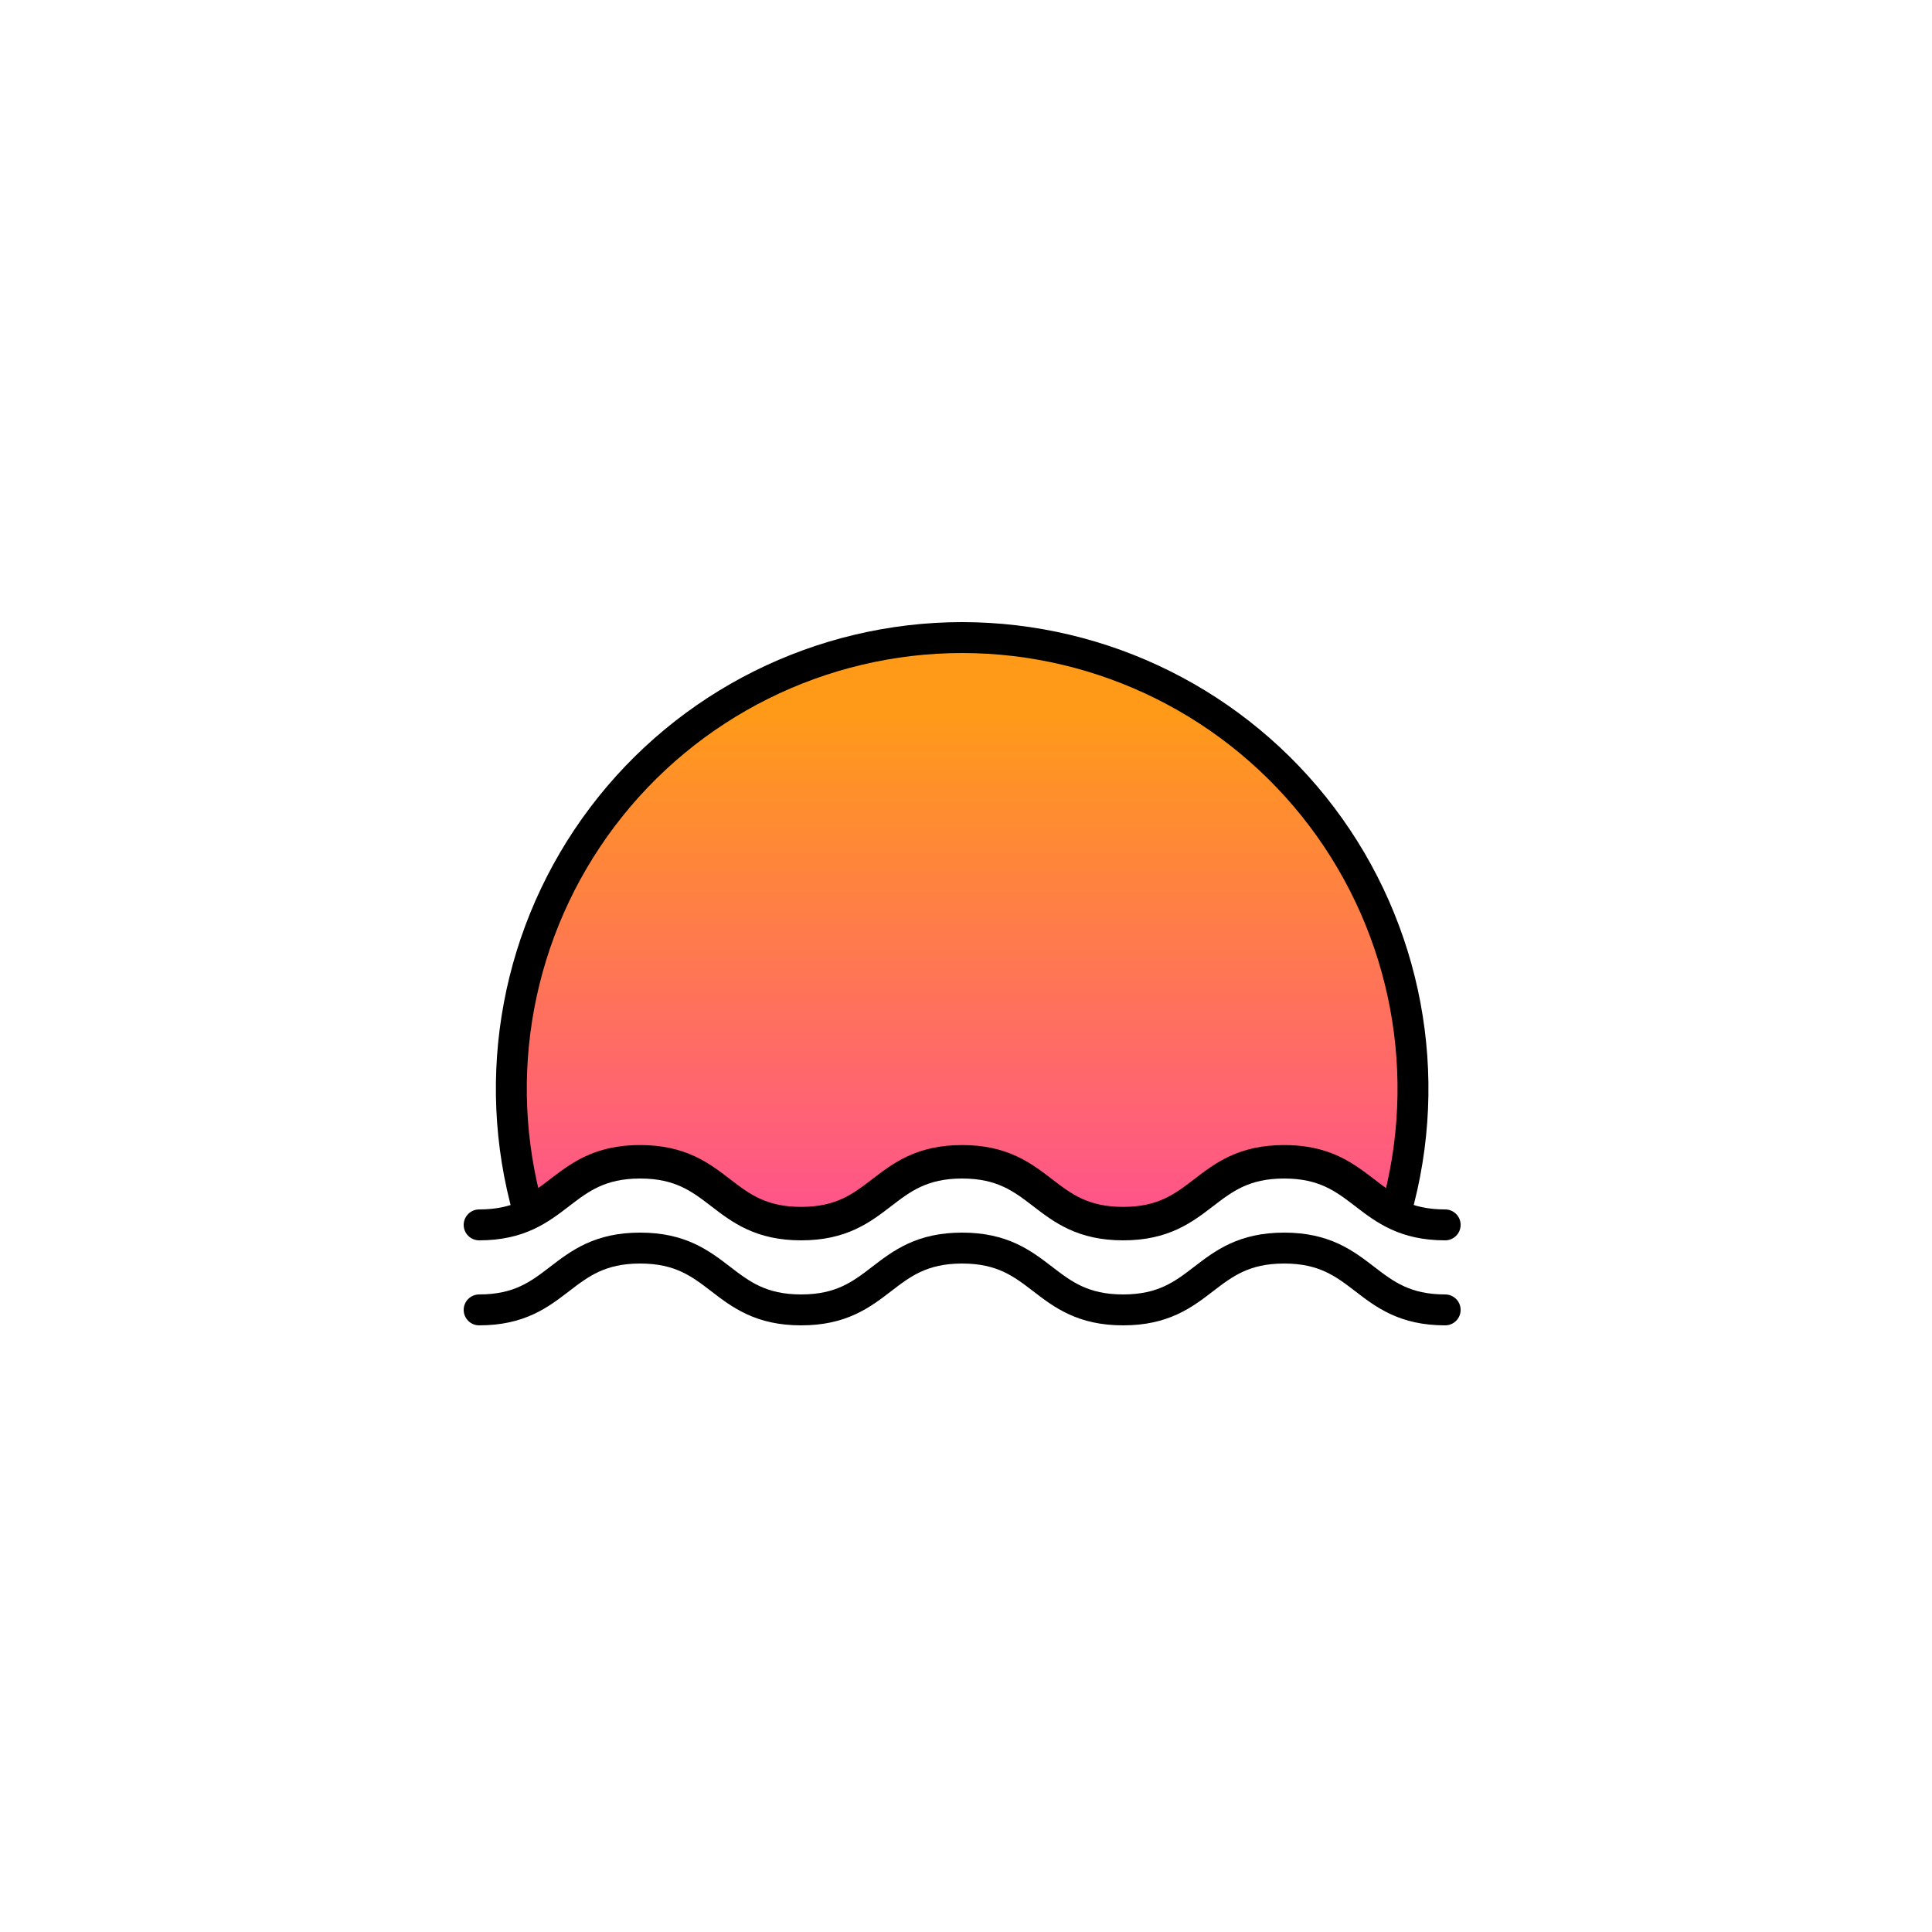
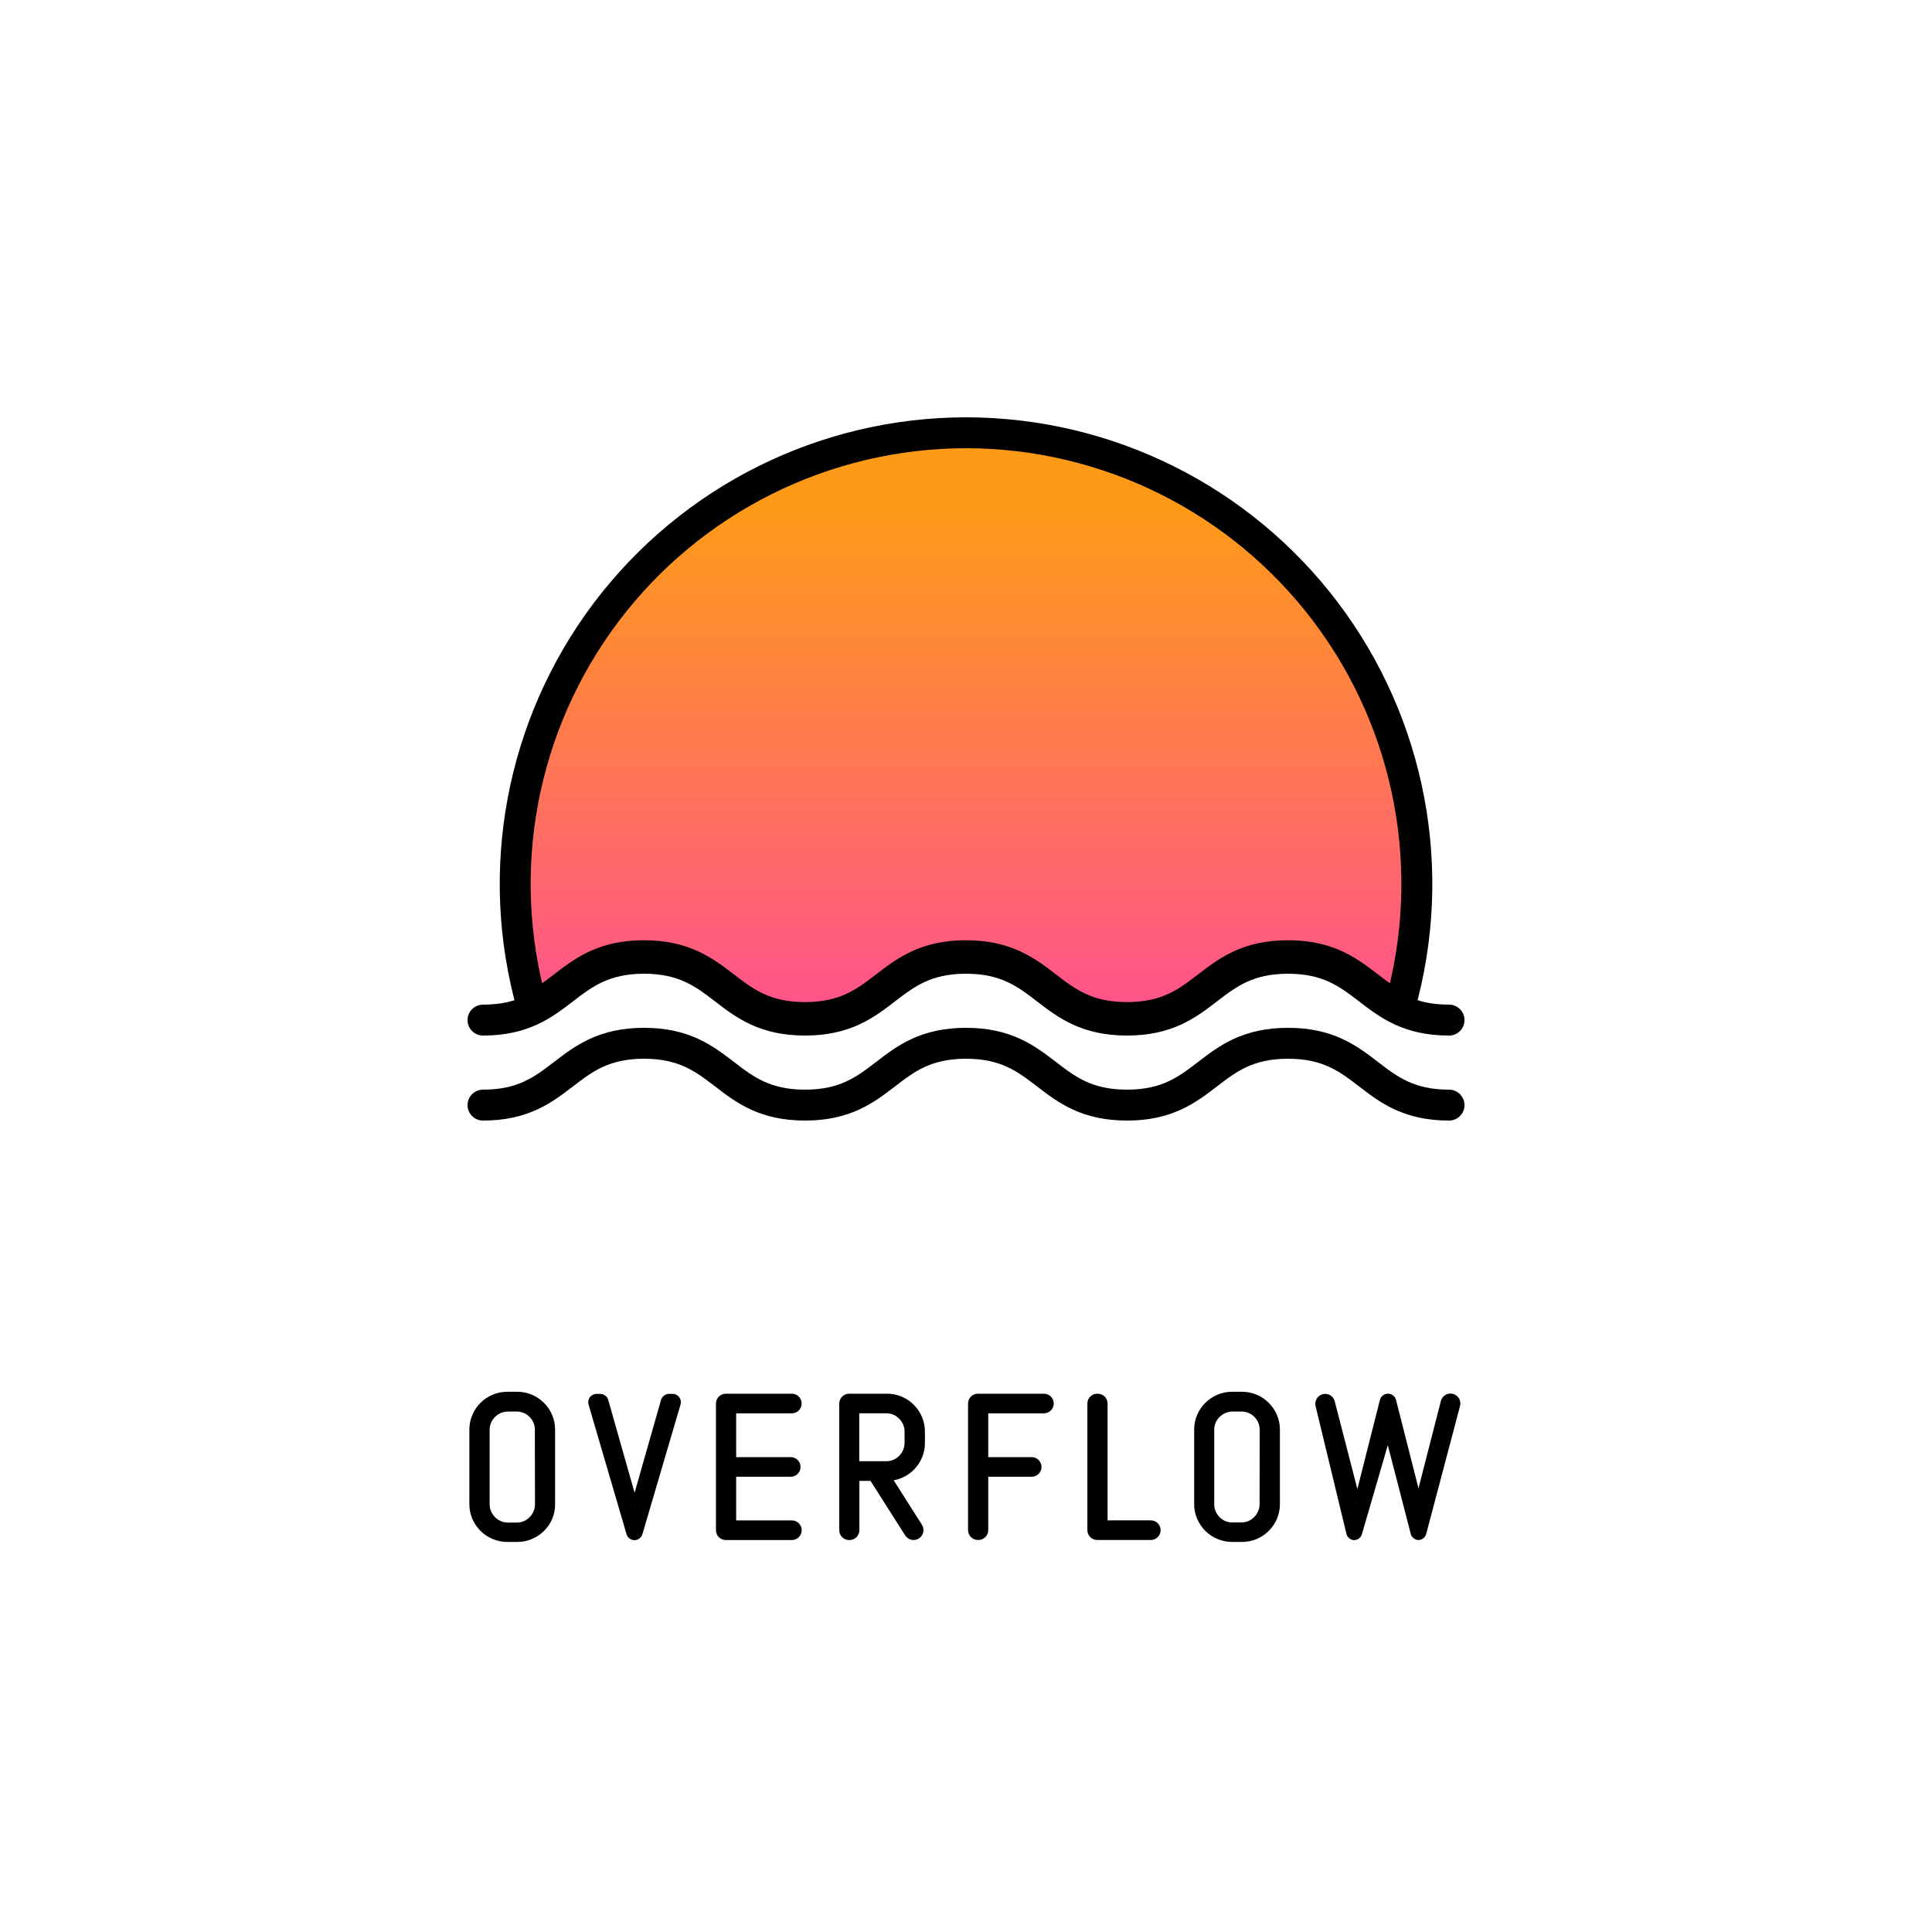
- <svg xmlns="http://www.w3.org/2000/svg" viewBox="0 0 500 500">
+ <svg xmlns="http://www.w3.org/2000/svg" id="FULL_BLACK" data-name="FULL BLACK" viewBox="0 0 500 500">
  <defs>
-     <style>.cls-1,.cls-2,.cls-3{stroke:#000;}.cls-1,.cls-2{stroke-miterlimit:10;}.cls-1{opacity:0.9;fill:url(#linear-gradient);}.cls-2,.cls-3{fill:none;stroke-width:8px;}.cls-2{stroke-linecap:round;}.cls-3{stroke-linejoin:round;}</style>
-     <linearGradient id="linear-gradient" x1="249" y1="185.22" x2="249" y2="316.05" gradientUnits="userSpaceOnUse">
+     <style>.cls-1,.cls-3,.cls-4{stroke:#000;}.cls-1,.cls-4{stroke-miterlimit:10;}.cls-1{stroke-width:2px;}.cls-2{opacity:0.9;fill:url(#linear-gradient);}.cls-3,.cls-4{fill:none;stroke-width:8px;}.cls-3{stroke-linejoin:round;}.cls-4{stroke-linecap:round;}</style>
+     <linearGradient id="linear-gradient" x1="250" y1="132.22" x2="250" y2="263.05" gradientUnits="userSpaceOnUse">
      <stop offset="0" stop-color="#ff8f00" />
      <stop offset="1" stop-color="#ff4081" />
    </linearGradient>
  </defs>
-   <g id="LOGO_BLACK" data-name="LOGO BLACK">
-     <g id="LOGO-2" data-name="LOGO">
-       <path class="cls-1" d="M249,166A116.76,116.76,0,0,0,136.77,314.64c9.47-4.56,13.49-13.3,28.9-13.3,20.83,0,20.83,16,41.67,16s20.83-16,41.66-16,20.83,16,41.67,16,20.83-16,41.67-16c15.41,0,19.43,8.75,28.9,13.31A116.76,116.76,0,0,0,249,166Z" />
-       <path class="cls-2" d="M124,339c20.83,0,20.83-16,41.67-16s20.83,16,41.67,16,20.83-16,41.66-16,20.83,16,41.67,16,20.83-16,41.67-16,20.83,16,41.67,16" />
-       <path class="cls-2" d="M124,317c20.83,0,20.83-16,41.67-16s20.83,16,41.67,16,20.83-16,41.66-16,20.83,16,41.67,16,20.83-16,41.67-16,20.83,16,41.67,16" />
-       <path class="cls-3" d="M249,165A116.76,116.76,0,0,0,136.77,313.64c9.47-4.56,13.49-13.3,28.9-13.3,20.83,0,20.83,16,41.67,16s20.83-16,41.66-16,20.83,16,41.67,16,20.83-16,41.67-16c15.41,0,19.43,8.75,28.9,13.31A116.76,116.76,0,0,0,249,165Z" />
-     </g>
+   <g id="TEXT">
+     <path class="cls-1" d="M142,392.67a8.84,8.84,0,0,1-4.69,4.69,8.59,8.59,0,0,1-3.43.69H131.3a8.68,8.68,0,0,1-3.44-.69,8.8,8.8,0,0,1-4.7-4.69,8.58,8.58,0,0,1-.69-3.43V370a8.58,8.58,0,0,1,.69-3.43,8.8,8.8,0,0,1,4.7-4.69,8.68,8.68,0,0,1,3.44-.69h2.55a8.59,8.59,0,0,1,3.43.69,8.84,8.84,0,0,1,4.69,4.69,8.59,8.59,0,0,1,.69,3.43v19.25A8.59,8.59,0,0,1,142,392.67ZM139.42,370a5.56,5.56,0,0,0-.45-2.24,5.76,5.76,0,0,0-3-3,5.56,5.56,0,0,0-2.24-.45h-2.25a5.56,5.56,0,0,0-2.24.45,6,6,0,0,0-1.83,1.23,5.71,5.71,0,0,0-1.24,1.81,5.56,5.56,0,0,0-.45,2.24v19.25a5.56,5.56,0,0,0,.45,2.24,5.85,5.85,0,0,0,3.06,3.06,5.56,5.56,0,0,0,2.24.45h2.25a5.56,5.56,0,0,0,2.24-.45,5.7,5.7,0,0,0,1.81-1.24,6,6,0,0,0,1.23-1.83,5.56,5.56,0,0,0,.45-2.24Z" />
+     <path class="cls-1" d="M164.35,389.56l7.69-27a1.14,1.14,0,0,1,1.09-.83h.95a1.14,1.14,0,0,1,1.09,1.46l-9.88,33.59a1.14,1.14,0,0,1-1.09.82h0a1.14,1.14,0,0,1-1.09-.82l-9.84-33.59a1.14,1.14,0,0,1,1.09-1.45h1a1.14,1.14,0,0,1,1.09.83l7.66,27" />
+     <path class="cls-1" d="M186.29,396V363.23a1.54,1.54,0,0,1,1.54-1.54h17.1a1.54,1.54,0,0,1,1.54,1.54h0a1.54,1.54,0,0,1-1.54,1.54H189.52v13.33h15.12a1.54,1.54,0,0,1,1.54,1.54h0a1.54,1.54,0,0,1-1.54,1.54H189.52v13.3h15.42a1.54,1.54,0,0,1,1.54,1.54h0a1.54,1.54,0,0,1-1.54,1.54h-17.1A1.54,1.54,0,0,1,186.29,396Z" />
+     <path class="cls-1" d="M235.1,396.82l-9.26-14.57h-4.43V396a1.57,1.57,0,0,1-1.57,1.57h-.08a1.57,1.57,0,0,1-1.57-1.57V363.26a1.57,1.57,0,0,1,1.57-1.57h9.8a8.59,8.59,0,0,1,3.43.69,8.8,8.8,0,0,1,4.69,4.7,8.68,8.68,0,0,1,.69,3.44v2.9a8.68,8.68,0,0,1-.69,3.44,8.8,8.8,0,0,1-4.69,4.7,8.57,8.57,0,0,1-3.43.69l8.19,12.89a1.57,1.57,0,0,1-1.33,2.42h0A1.57,1.57,0,0,1,235.1,396.82Zm0-26.3a5.56,5.56,0,0,0-.45-2.24,6,6,0,0,0-1.23-1.83,5.7,5.7,0,0,0-1.81-1.24,5.56,5.56,0,0,0-2.24-.45h-8v14.4h8a5.56,5.56,0,0,0,2.24-.45,5.7,5.7,0,0,0,1.81-1.24,6,6,0,0,0,1.23-1.83,5.56,5.56,0,0,0,.45-2.24Z" />
+     <path class="cls-1" d="M254.76,364.77v13.33H267a1.54,1.54,0,0,1,1.54,1.54h0a1.54,1.54,0,0,1-1.54,1.54H254.76V396a1.54,1.54,0,0,1-1.54,1.54h-.15a1.54,1.54,0,0,1-1.54-1.54V363.23a1.54,1.54,0,0,1,1.54-1.54h17.1a1.54,1.54,0,0,1,1.54,1.54h0a1.54,1.54,0,0,1-1.54,1.54Z" />
+     <path class="cls-1" d="M282.41,396V363.23a1.54,1.54,0,0,1,1.54-1.54h.15a1.54,1.54,0,0,1,1.54,1.54v31.24h12.19a1.54,1.54,0,0,1,1.54,1.54h0a1.54,1.54,0,0,1-1.54,1.54H283.95A1.54,1.54,0,0,1,282.41,396Z" />
+     <path class="cls-1" d="M329.55,392.67a8.84,8.84,0,0,1-4.69,4.69,8.6,8.6,0,0,1-3.43.69h-2.55a8.67,8.67,0,0,1-3.44-.69,8.8,8.8,0,0,1-4.7-4.69,8.57,8.57,0,0,1-.69-3.43V370a8.58,8.58,0,0,1,.69-3.43,8.8,8.8,0,0,1,4.7-4.69,8.67,8.67,0,0,1,3.44-.69h2.55a8.6,8.6,0,0,1,3.43.69,8.84,8.84,0,0,1,4.69,4.69,8.61,8.61,0,0,1,.69,3.43v19.25A8.6,8.6,0,0,1,329.55,392.67ZM327,370a5.56,5.56,0,0,0-.45-2.24,5.76,5.76,0,0,0-3-3,5.57,5.57,0,0,0-2.24-.45H319a5.56,5.56,0,0,0-2.24.45,6,6,0,0,0-1.83,1.23,5.71,5.71,0,0,0-1.24,1.81,5.56,5.56,0,0,0-.45,2.24v19.25a5.56,5.56,0,0,0,.45,2.24,5.85,5.85,0,0,0,3.06,3.06A5.56,5.56,0,0,0,319,395h2.25a5.57,5.57,0,0,0,2.24-.45,5.72,5.72,0,0,0,1.81-1.24,6,6,0,0,0,1.23-1.83,5.56,5.56,0,0,0,.45-2.24Z" />
+     <path class="cls-1" d="M351.41,388.95l6.69-26.44a1.08,1.08,0,0,1,1.05-.82h.11a1.08,1.08,0,0,1,1.05.82L367,388.81a1.56,1.56,0,0,1,0,.26l.09,1.19.11-1.2a1.56,1.56,0,0,1,0-.24l6.67-26a1.56,1.56,0,0,1,1.51-1.17h0a1.56,1.56,0,0,1,1.5,2l-8.75,33.1a1.08,1.08,0,0,1-1,.81h0a1.08,1.08,0,0,1-1.05-.81l-6.73-26a1.56,1.56,0,0,1,0-.28l-.09-1.26-.14,1.26a1.56,1.56,0,0,1-.05.27l-7.58,26.07a1.08,1.08,0,0,1-1,.78h0a1.08,1.08,0,0,1-1.05-.83l-8-33.11a1.56,1.56,0,0,1,1.51-1.92h0a1.56,1.56,0,0,1,1.51,1.17l6.73,26.09" />
+   </g>
+   <g id="LOGO">
+     <path class="cls-2" d="M250,113A116.76,116.76,0,0,0,137.77,261.64c9.47-4.56,13.49-13.3,28.9-13.3,20.83,0,20.83,16,41.67,16s20.83-16,41.66-16,20.83,16,41.67,16,20.83-16,41.67-16c15.41,0,19.43,8.75,28.9,13.31A116.76,116.76,0,0,0,250,113Z" />
+     <path class="cls-3" d="M250,112A116.76,116.76,0,0,0,137.77,260.64c9.47-4.56,13.49-13.3,28.9-13.3,20.83,0,20.83,16,41.67,16s20.83-16,41.66-16,20.83,16,41.67,16,20.83-16,41.67-16c15.41,0,19.43,8.75,28.9,13.31A116.76,116.76,0,0,0,250,112Z" />
+     <path class="cls-4" d="M125,264c20.83,0,20.83-16,41.67-16s20.83,16,41.67,16,20.83-16,41.66-16,20.83,16,41.67,16,20.83-16,41.67-16,20.83,16,41.67,16" />
+     <path class="cls-4" d="M125,286c20.83,0,20.83-16,41.67-16s20.83,16,41.67,16,20.83-16,41.66-16,20.83,16,41.67,16,20.83-16,41.67-16,20.83,16,41.67,16" />
  </g>
</svg>
